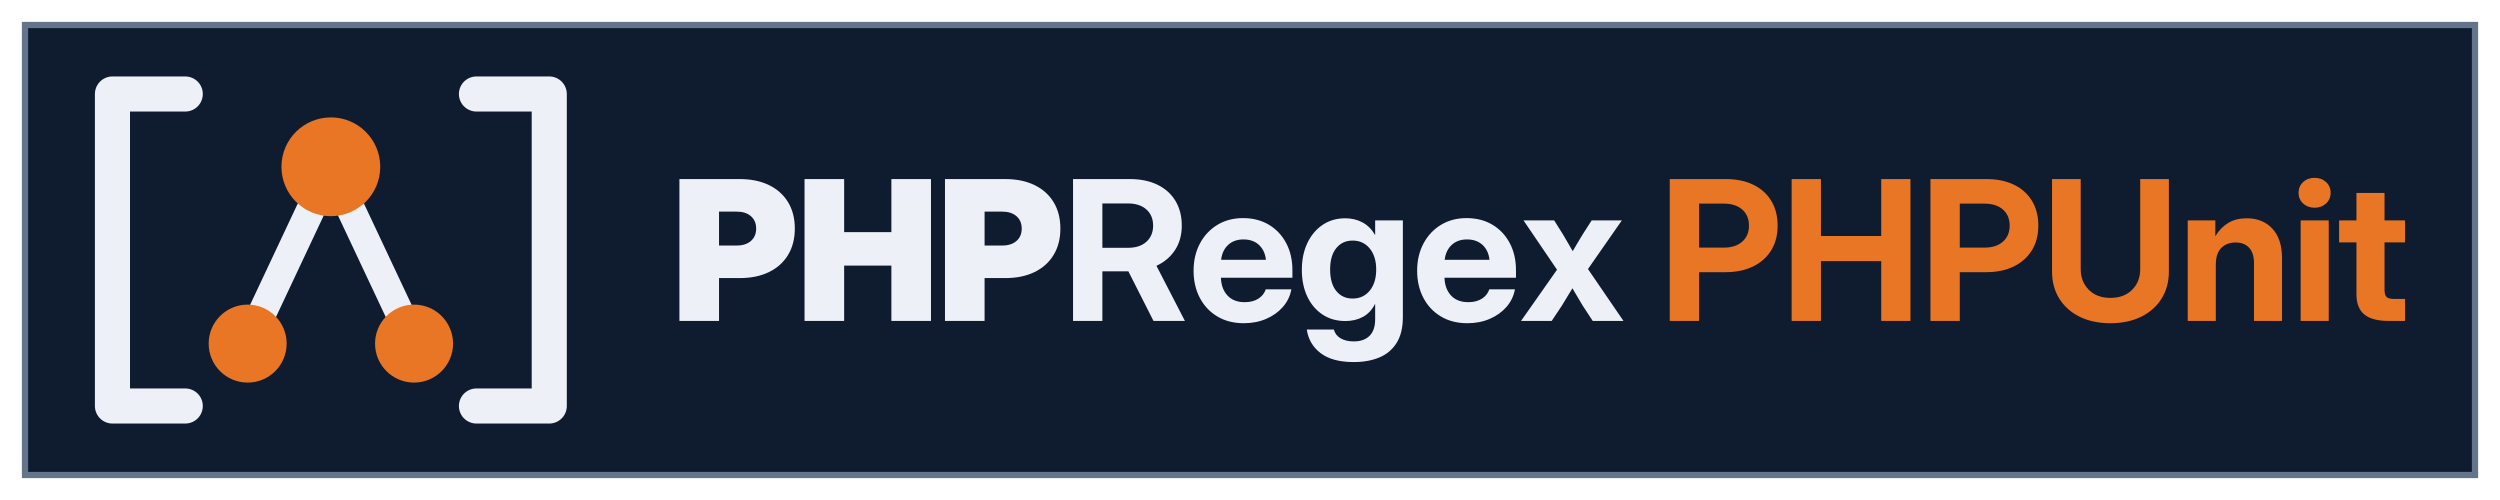
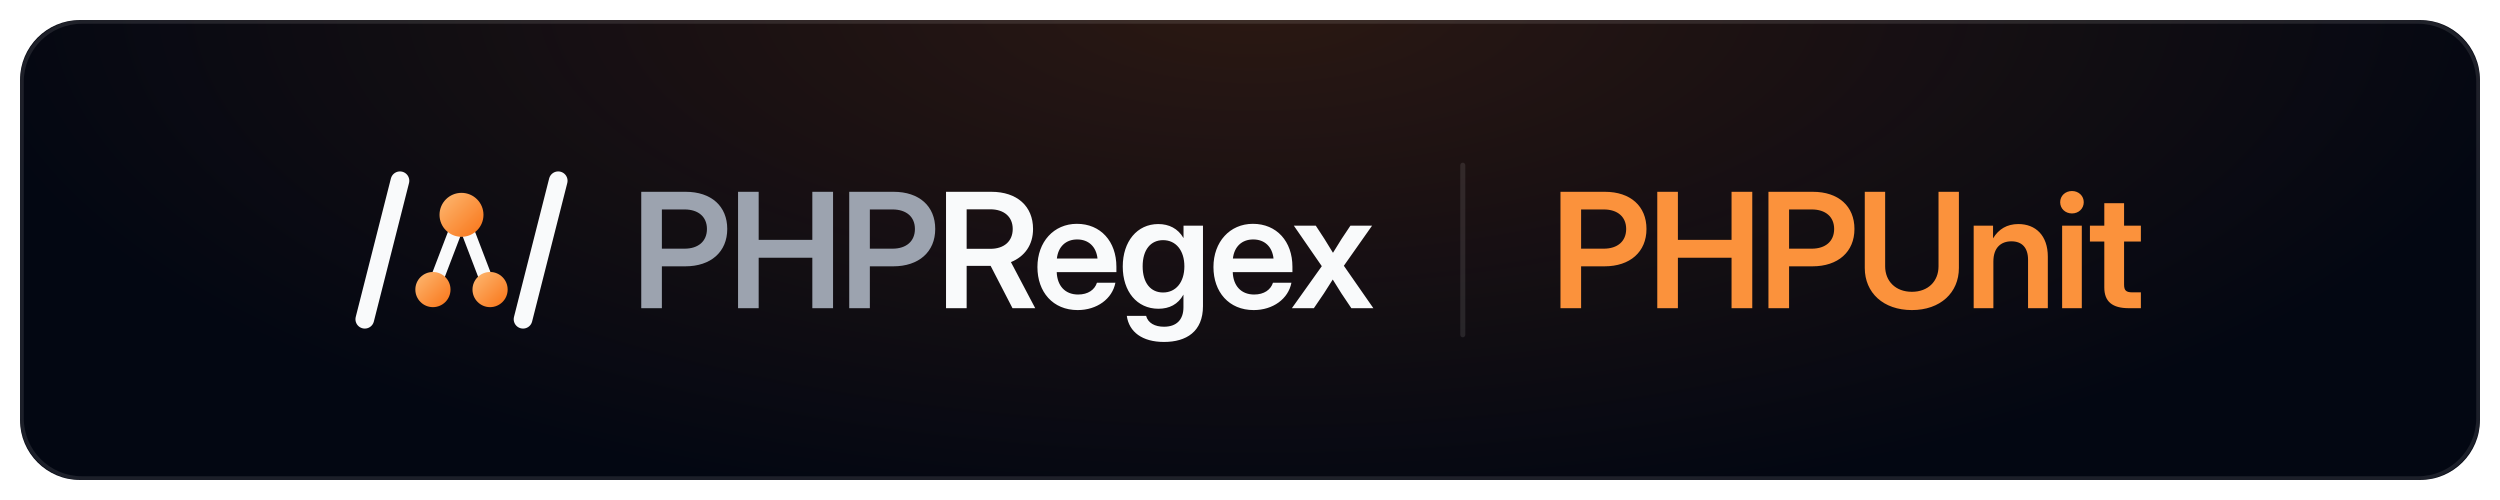
- <svg xmlns="http://www.w3.org/2000/svg" viewBox="0 0 1000 200" width="1000" height="200" role="img">
-   <style>.paper{fill:#0F1B2E}.ink-f{fill:#EDF1F7}.ink-s{stroke:#EDF1F7;fill:none}.amber-f{fill:#E97625}</style>
-   <rect x="10" y="10" width="980" height="180" class="paper" stroke="#64748B" stroke-width="2.5" />
-   <g transform="translate(132.3418 100) scale(0.52)">
-     <g fill="none" class="ink-s" stroke-width="27" stroke-linecap="round" stroke-linejoin="round">
-       <path d="M-112-120H-168V120H-112" />
-       <path d="M112-120H168V120H112" />
+ <svg xmlns="http://www.w3.org/2000/svg" viewBox="0 0 1000 200" width="1000" height="200" role="img" aria-label="PHPRegex PHPUnit">
+   <defs>
+     <linearGradient id="n" x1="0" y1="0" x2="1" y2="1">
+       <stop offset="0" stop-color="#FDBA74" />
+       <stop offset="1" stop-color="#F97316" />
+     </linearGradient>
+     <radialGradient id="halo" cx="500" cy="0" r="1" gradientUnits="userSpaceOnUse" gradientTransform="translate(500 0) scale(520 210) translate(-500 0)">
+       <stop offset="0" stop-color="rgba(249,115,22,0.16)" />
+       <stop offset="1" stop-color="rgba(249,115,22,0.16)" stop-opacity="0" />
+     </radialGradient>
+   </defs>
+   <rect x="8" y="8" width="984" height="184" rx="24" fill="#030712" />
+   <rect x="8" y="8" width="984" height="184" rx="24" fill="url(#halo)" />
+   <rect x="8.75" y="8.75" width="982.5" height="182.5" rx="24" fill="none" stroke="rgba(255,255,255,0.10)" stroke-width="1.5" />
+   <g transform="translate(184.60 100.00) scale(0.2198)">
+     <g fill="none" stroke="#F9FAFB" stroke-linecap="round">
+       <path d="M-176 126L-112 -126M112 126L176 -126" stroke-width="34" />
+       <path d="M0 -64L-52 72M0 -64L52 72" stroke-width="24" />
    </g>
-     <g transform="translate(0 14)">
-       <path d="M0-78L-64 58M0-78L64 58" fill="none" class="ink-s" stroke-width="22" stroke-linecap="round" />
-       <circle cx="0" cy="-78" r="38" class="amber-f" />
-       <circle cx="-64" cy="58" r="30" class="amber-f" />
-       <circle cx="64" cy="58" r="30" class="amber-f" />
+     <g fill="url(#n)">
+       <circle cx="0" cy="-64" r="40" />
+       <circle cx="-52" cy="72" r="32" />
+       <circle cx="52" cy="72" r="32" />
    </g>
  </g>
-   <g transform="translate(268.7218 128.374)">
-     <path d="M3.047 0.0V-56.748H27.155Q33.935 -56.748 38.886 -54.33Q43.837 -51.911 46.522 -47.474Q49.207 -43.037 49.207 -36.943Q49.207 -30.888 46.522 -26.432Q43.837 -21.976 38.886 -19.557Q33.935 -17.139 27.155 -17.139H18.891V0.0ZM18.891 -30.164H25.975Q29.555 -30.164 31.649 -31.992Q33.744 -33.82 33.744 -36.943Q33.744 -40.066 31.649 -41.895Q29.555 -43.723 25.975 -43.723H18.891ZM53.092 0.0V-56.748H68.936V-35.534H87.826V-56.748H103.67V0.0H87.826V-22.128H68.936V0.0ZM109.269 0.0V-56.748H133.377Q140.156 -56.748 145.107 -54.33Q150.059 -51.911 152.744 -47.474Q155.429 -43.037 155.429 -36.943Q155.429 -30.888 152.744 -26.432Q150.059 -21.976 145.107 -19.557Q140.156 -17.139 133.377 -17.139H125.112V0.0ZM125.112 -30.164H132.196Q135.776 -30.164 137.871 -31.992Q139.966 -33.82 139.966 -36.943Q139.966 -40.066 137.871 -41.895Q135.776 -43.723 132.196 -43.723H125.112Z" class="ink-f" />
-     <path transform="translate(156.2666 0)" d="M4.228 0.0V-56.748H26.927Q33.325 -56.748 37.991 -54.482Q42.656 -52.216 45.189 -48.026Q47.722 -43.837 47.722 -38.124Q47.722 -32.487 45.037 -28.374Q42.352 -24.261 37.591 -22.052L48.979 0.0H36.41L26.355 -19.843Q26.317 -19.843 26.241 -19.843H15.958V0.0ZM15.958 -29.25H26.241Q30.888 -29.25 33.573 -31.668Q36.258 -34.087 36.258 -38.124Q36.258 -42.199 33.554 -44.599Q30.85 -46.998 26.203 -46.998H15.958ZM72.554 0.914Q66.46 0.914 61.947 -1.79Q57.434 -4.494 54.939 -9.236Q52.444 -13.978 52.444 -20.071Q52.444 -26.203 54.977 -30.964Q57.51 -35.725 61.966 -38.429Q66.422 -41.133 72.173 -41.133Q78.114 -41.133 82.551 -38.486Q86.988 -35.839 89.483 -31.135Q91.978 -26.432 91.978 -20.3V-17.291H63.375Q63.527 -12.835 66.003 -10.169Q68.479 -7.503 72.896 -7.503Q76.172 -7.503 78.362 -8.912Q80.552 -10.321 81.313 -12.645H91.559Q90.835 -8.646 88.169 -5.599Q85.503 -2.552 81.466 -0.819Q77.429 0.914 72.554 0.914ZM63.451 -24.451H81.39Q80.971 -28.222 78.59 -30.412Q76.21 -32.602 72.401 -32.602Q68.631 -32.602 66.27 -30.412Q63.908 -28.222 63.451 -24.451ZM116.505 16.453Q107.936 16.453 103.251 12.873Q98.566 9.293 97.729 3.428H108.545Q109.154 5.713 111.249 6.951Q113.344 8.188 116.505 8.188Q120.618 8.188 122.846 5.941Q125.074 3.694 125.074 -0.647V-6.817H125.036Q123.246 -3.275 120.18 -1.619Q117.114 0.038 113.153 0.038Q107.897 0.038 103.975 -2.59Q100.052 -5.218 97.9 -9.807Q95.748 -14.396 95.748 -20.414Q95.748 -26.47 97.938 -31.116Q100.128 -35.763 104.032 -38.41Q107.936 -41.057 113.077 -41.057Q116.962 -41.057 120.028 -39.4Q123.094 -37.743 125.036 -34.392H125.074V-40.219H136.157V-1.562Q136.157 4.799 133.663 8.779Q131.168 12.759 126.75 14.606Q122.332 16.453 116.505 16.453ZM116.048 -8.95Q120.313 -8.95 122.903 -12.111Q125.493 -15.272 125.493 -20.566Q125.493 -25.822 122.903 -28.983Q120.313 -32.145 116.048 -32.145Q111.973 -32.145 109.516 -29.117Q107.06 -26.089 107.06 -20.566Q107.06 -15.006 109.516 -11.978Q111.973 -8.95 116.048 -8.95ZM161.979 0.914Q155.886 0.914 151.373 -1.79Q146.859 -4.494 144.365 -9.236Q141.87 -13.978 141.87 -20.071Q141.87 -26.203 144.403 -30.964Q146.936 -35.725 151.392 -38.429Q155.848 -41.133 161.599 -41.133Q167.54 -41.133 171.977 -38.486Q176.414 -35.839 178.909 -31.135Q181.403 -26.432 181.403 -20.3V-17.291H152.801Q152.953 -12.835 155.429 -10.169Q157.904 -7.503 162.322 -7.503Q165.598 -7.503 167.788 -8.912Q169.978 -10.321 170.739 -12.645H180.984Q180.261 -8.646 177.595 -5.599Q174.929 -2.552 170.892 -0.819Q166.854 0.914 161.979 0.914ZM152.877 -24.451H170.815Q170.396 -28.222 168.016 -30.412Q165.636 -32.602 161.827 -32.602Q158.057 -32.602 155.695 -30.412Q153.334 -28.222 152.877 -24.451ZM183.422 0.0 197.818 -20.49 184.412 -40.219H196.676L200.218 -34.582Q201.246 -32.83 202.198 -31.192Q203.15 -29.555 204.103 -27.917Q205.055 -29.555 206.026 -31.192Q206.997 -32.83 208.063 -34.582L211.682 -40.219H223.755L210.196 -20.757L224.402 0.0H212.101L208.063 -6.17Q206.959 -7.998 205.969 -9.693Q204.979 -11.388 203.988 -13.063Q202.96 -11.388 201.932 -9.693Q200.903 -7.998 199.799 -6.17L195.686 0.0Z" class="ink-f" />
-     <path transform="translate(394.9512 0)" d="M4.228 0.0V-56.748H26.622Q32.982 -56.748 37.648 -54.482Q42.313 -52.216 44.846 -48.026Q47.379 -43.837 47.379 -38.124Q47.379 -32.411 44.808 -28.241Q42.237 -24.07 37.553 -21.785Q32.868 -19.5 26.47 -19.5H15.958V0.0ZM15.958 -29.326H25.86Q30.507 -29.326 33.211 -31.707Q35.915 -34.087 35.915 -38.124Q35.915 -42.199 33.211 -44.561Q30.507 -46.922 25.86 -46.922H15.958ZM52.978 0.0V-56.748H64.708V-33.973H88.816V-56.748H100.509V0.0H88.816V-23.918H64.708V0.0ZM108.507 0.0V-56.748H130.901Q137.262 -56.748 141.927 -54.482Q146.593 -52.216 149.125 -48.026Q151.658 -43.837 151.658 -38.124Q151.658 -32.411 149.087 -28.241Q146.517 -24.07 141.832 -21.785Q137.147 -19.5 130.749 -19.5H120.237V0.0ZM120.237 -29.326H130.14Q134.786 -29.326 137.49 -31.707Q140.194 -34.087 140.194 -38.124Q140.194 -42.199 137.49 -44.561Q134.786 -46.922 130.14 -46.922H120.237ZM180.489 0.914Q173.405 0.914 168.149 -1.695Q162.894 -4.304 160.018 -8.969Q157.143 -13.635 157.143 -19.767V-56.748H168.606V-20.719Q168.606 -15.729 171.844 -12.473Q175.081 -9.217 180.489 -9.217Q185.936 -9.217 189.173 -12.454Q192.41 -15.691 192.41 -20.719V-56.748H203.874V-19.767Q203.874 -13.635 200.979 -8.969Q198.085 -4.304 192.829 -1.695Q187.573 0.914 180.489 0.914ZM222.65 -22.356V0.0H211.415V-40.219H222.46V-33.896Q224.517 -37.324 227.602 -39.19Q230.687 -41.057 235.028 -41.057Q241.427 -41.057 245.273 -36.924Q249.12 -32.792 249.12 -25.175V0.0H237.923V-23.118Q237.923 -27.155 235.98 -29.269Q234.038 -31.383 230.534 -31.383Q227.068 -31.383 224.859 -29.212Q222.65 -27.041 222.65 -22.356ZM256.585 0.0V-40.219H267.82V0.0ZM262.184 -45.284Q259.403 -45.284 257.575 -46.979Q255.747 -48.674 255.747 -51.264Q255.747 -53.854 257.575 -55.548Q259.403 -57.243 262.184 -57.243Q264.926 -57.243 266.754 -55.548Q268.582 -53.854 268.582 -51.264Q268.582 -48.674 266.754 -46.979Q264.926 -45.284 262.184 -45.284ZM298.365 -40.219V-31.421H290.139V-12.416Q290.139 -10.359 290.958 -9.579Q291.776 -8.798 294.062 -8.798H298.365V0.0H291.814Q285.188 0.0 282.045 -2.59Q278.903 -5.18 278.903 -10.664V-31.421H271.972V-40.219H278.903V-51.188H290.139V-40.219Z" class="amber-f" />
-   </g>
+   <path d="M256.5 123.28H264.75V106.53H274.12C284.34 106.53 290.9 100.75 290.9 91.59C290.9 82.47 284.5 76.72 274.28 76.72H256.5ZM264.75 99.47V83.78H273.81C279.37 83.78 282.78 86.75 282.78 91.59C282.78 96.47 279.37 99.47 273.81 99.47Z M295.22 123.28H303.47V103.09H324.93V123.28H333.22V76.72H324.93V95.94H303.47V76.72H295.22Z M339.69 123.28H347.94V106.53H357.31C367.53 106.53 374.09 100.75 374.09 91.59C374.09 82.47 367.69 76.72 357.47 76.72H339.69ZM347.94 99.47V83.78H357C362.56 83.78 365.97 86.75 365.97 91.59C365.97 96.47 362.56 99.47 357 99.47Z" fill="#9CA3AF" />
+   <path d="M378.41 123.28H386.66V106.34H396.03C396.12 106.34 396.19 106.34 396.25 106.34L405 123.28H414.09L404.37 104.84C409.91 102.59 413.22 97.94 413.22 91.59C413.22 82.47 406.81 76.72 396.56 76.72H378.41ZM386.66 99.53V83.72H396.09C401.66 83.72 405.09 86.75 405.09 91.59C405.09 96.47 401.66 99.53 396.16 99.53Z M431.06 124.03C438.78 124.03 444.91 119.56 446.16 113.09H438.78C437.88 115.91 435.22 117.81 431.25 117.81C425.94 117.81 422.88 114.22 422.69 108.84H446.56V106.69C446.56 96.56 440.25 89.53 430.75 89.53C421.5 89.53 414.97 96.78 414.97 106.81C414.97 116.81 421.16 124.03 431.06 124.03ZM422.75 103.41C423.28 98.69 426.31 95.78 430.88 95.78C435.44 95.78 438.5 98.69 439 103.41Z M465.6 136.78C474.53 136.78 481.19 132.66 481.19 122.44V90.28H473.41V95.19H473.38C471.19 91.41 467.6 89.62 463.31 89.62C454.85 89.62 449.1 96.59 449.1 106.62C449.1 116.56 454.75 123.5 463.38 123.5C467.72 123.5 471.22 121.75 473.35 117.88H473.38V122.91C473.38 127.97 470.53 130.69 465.6 130.69C461.91 130.69 459.19 129.19 458.44 126.34H450.72C451.6 132.75 456.88 136.78 465.6 136.78ZM465.22 117C460.35 117 457.06 113.28 457.06 106.53C457.06 99.81 460.35 96.06 465.22 96.06C470.38 96.06 473.75 100.19 473.75 106.53C473.75 112.88 470.38 117 465.22 117Z M501.47 124.03C509.19 124.03 515.32 119.56 516.57 113.09H509.19C508.28 115.91 505.63 117.81 501.66 117.81C496.35 117.81 493.28 114.22 493.1 108.84H516.97V106.69C516.97 96.56 510.66 89.53 501.16 89.53C491.91 89.53 485.38 96.78 485.38 106.81C485.38 116.81 491.57 124.03 501.47 124.03ZM493.16 103.41C493.69 98.69 496.72 95.78 501.28 95.78C505.85 95.78 508.91 98.69 509.41 103.41Z M516.75 123.28H525.54L529.54 117.41C530.79 115.47 531.94 113.62 533.1 111.81C534.25 113.62 535.38 115.47 536.6 117.41L540.54 123.28H549.35L537.54 106.31L548.82 90.28H540.16L536.66 95.53C535.44 97.47 534.32 99.28 533.19 101.12C532.07 99.28 530.94 97.47 529.75 95.53L526.32 90.28H517.54L528.72 106.47Z" fill="#F9FAFB" />
+   <rect x="584.11" y="65.08" width="2" height="69.84" rx="1" fill="rgba(255,255,255,0.10)" />
+   <path d="M624.19 123.28H632.44V106.53H641.81C652.03 106.53 658.59 100.75 658.59 91.59C658.59 82.47 652.19 76.72 641.97 76.72H624.19ZM632.44 99.47V83.78H641.5C647.06 83.78 650.47 86.75 650.47 91.59C650.47 96.47 647.06 99.47 641.5 99.47Z M662.91 123.28H671.16V103.09H692.62V123.28H700.91V76.72H692.62V95.94H671.16V76.72H662.91Z M707.38 123.28H715.63V106.53H725C735.22 106.53 741.78 100.75 741.78 91.59C741.78 82.47 735.38 76.72 725.16 76.72H707.38ZM715.63 99.47V83.78H724.69C730.25 83.78 733.66 86.75 733.66 91.59C733.66 96.47 730.25 99.47 724.69 99.47Z M764.75 124.03C776.13 124.03 783.56 117.09 783.56 107.19V76.72H775.41V106.53C775.41 112.47 771.28 116.72 764.75 116.72C758.22 116.72 754.06 112.44 754.06 106.53V76.72H745.91V107.19C745.91 117.12 753.35 124.03 764.75 124.03Z M797.35 104.62C797.35 99 800.44 96.53 804.57 96.53C808.78 96.53 811.22 99.06 811.22 103.91V123.28H819.13V102.66C819.13 94.19 814.25 89.62 807.35 89.62C802.82 89.62 799.47 91.62 797.22 95.34V90.28H789.47V123.28H797.35Z M824.85 123.28H832.72V90.28H824.85ZM828.79 85.38C831.47 85.38 833.5 83.44 833.5 80.88C833.5 78.34 831.47 76.41 828.79 76.41C826.1 76.41 824.07 78.34 824.07 80.88C824.07 83.44 826.1 85.38 828.79 85.38Z M856.35 90.28H849.63V81.28H841.72V90.28H835.97V96.62H841.72V114.97C841.72 120.62 844.88 123.28 851.6 123.28H856.35V116.94H852.97C850.41 116.94 849.63 116.16 849.63 113.81V96.62H856.35Z" fill="#FB923C" />
</svg>
